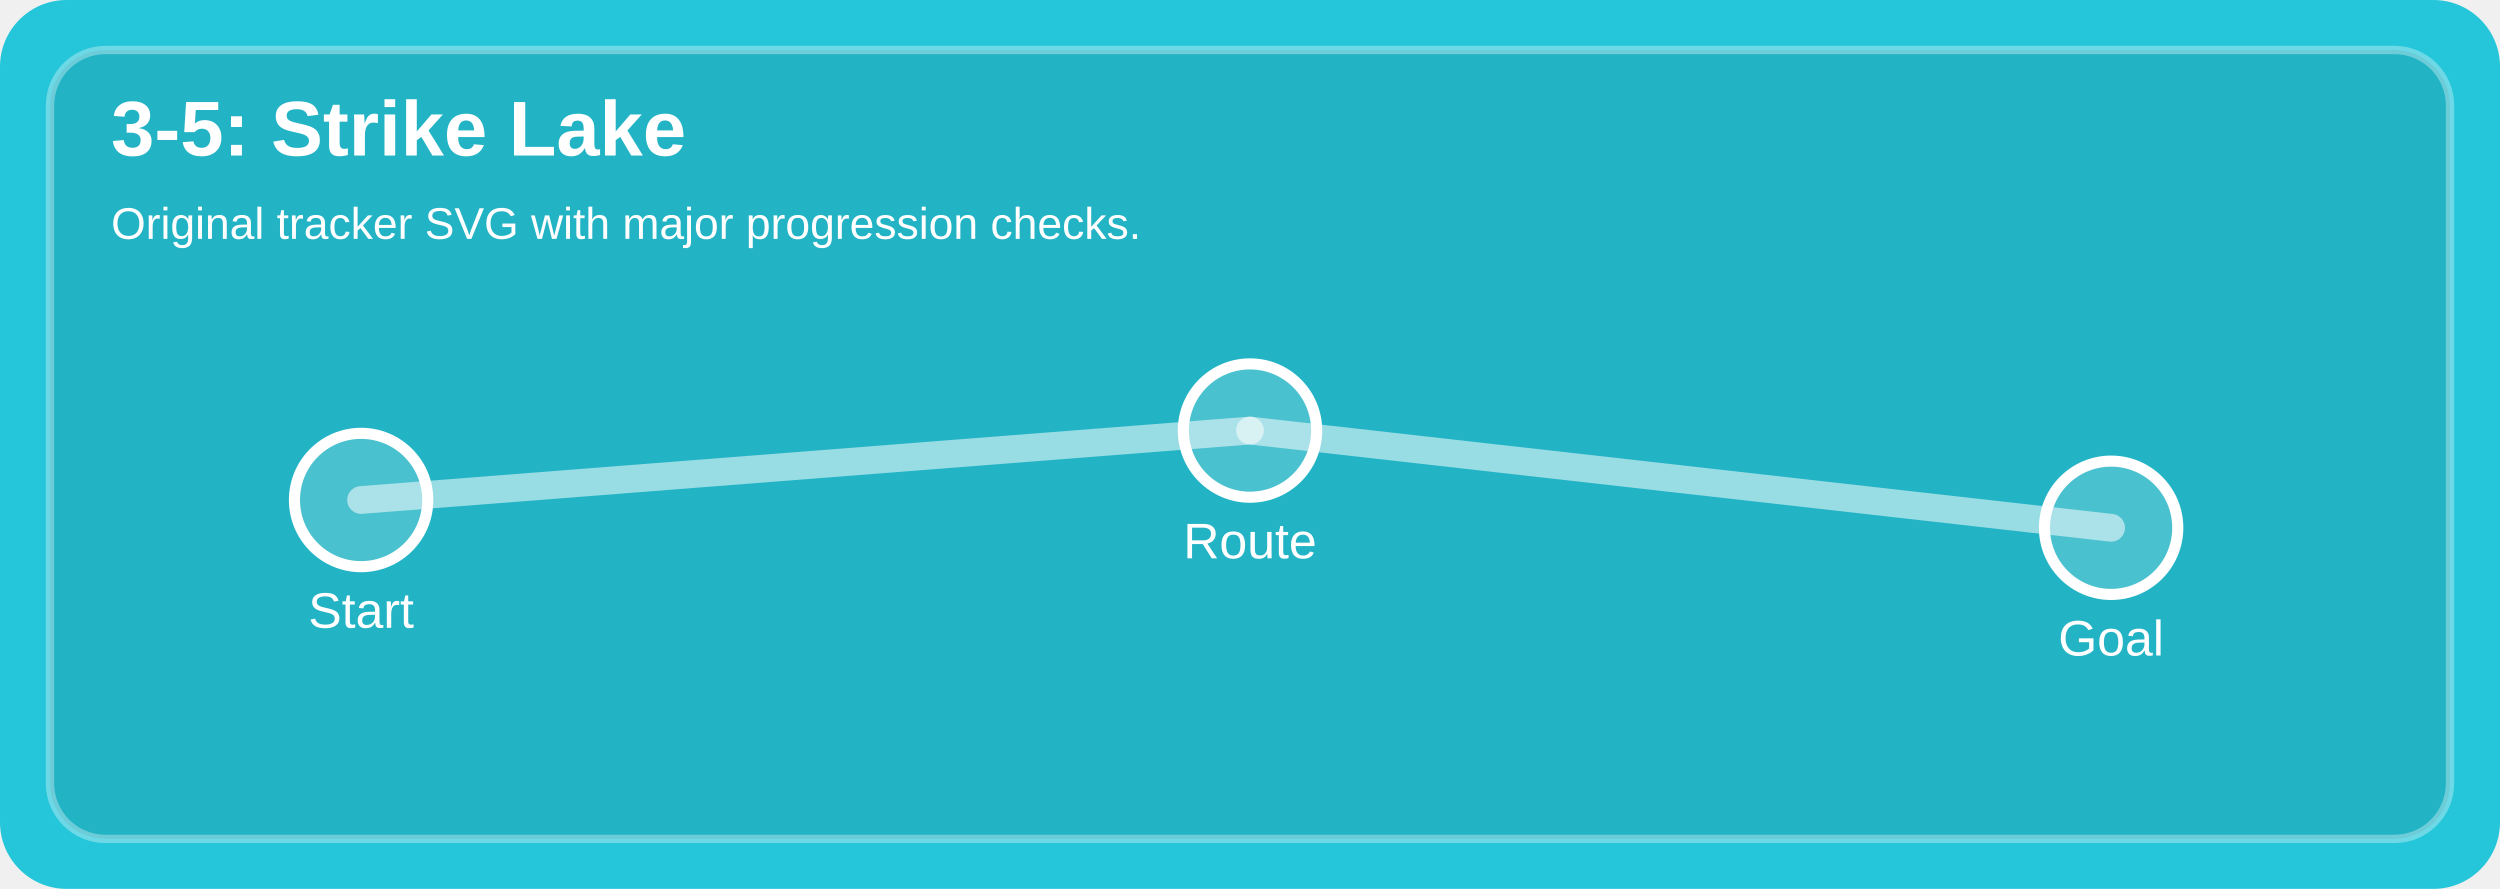
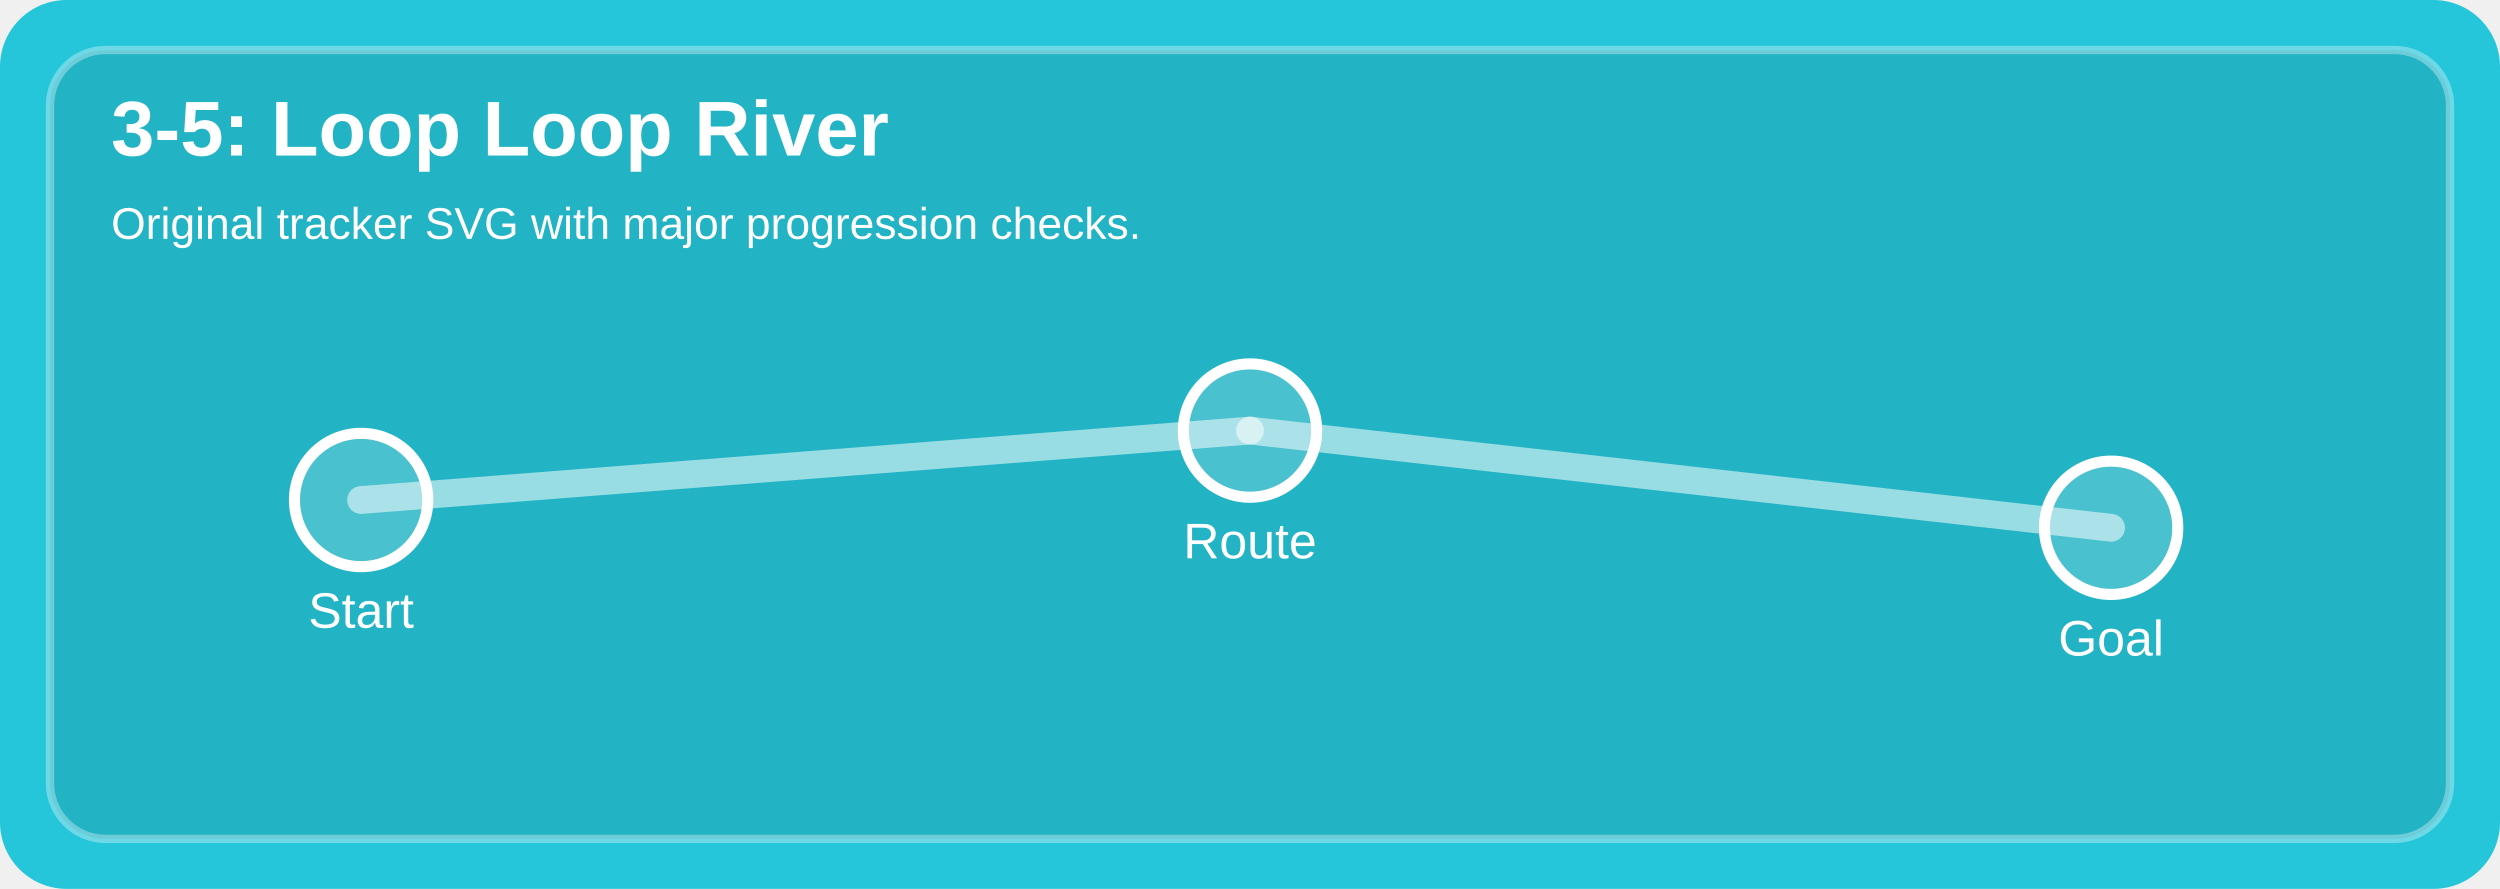
<svg xmlns="http://www.w3.org/2000/svg" width="900" height="320" viewBox="0 0 900 320">
  <rect width="900" height="320" rx="24" fill="#26c6da" />
  <rect x="18" y="18" width="864" height="284" rx="20" fill="#00000018" stroke="#ffffff55" stroke-width="3" />
-   <text x="40" y="56" font-family="Arial, sans-serif" font-size="28" font-weight="700" fill="#fff">3-5: Strike Lake</text>
+   <text x="40" y="56" font-family="Arial, sans-serif" font-size="28" font-weight="700" fill="#fff">3-5: Loop Loop River</text>
  <text x="40" y="86" font-family="Arial, sans-serif" font-size="16" fill="#fff">Original tracker SVG with major progression checks.</text>
  <line x1="130" y1="180" x2="450" y2="155" stroke="#ffffff88" stroke-width="10" stroke-linecap="round" />
  <line x1="450" y1="155" x2="760" y2="190" stroke="#ffffff88" stroke-width="10" stroke-linecap="round" />
  <circle cx="130" cy="180" r="24" fill="#fff" fill-opacity="0.18" stroke="#fff" stroke-width="4" />
  <circle cx="450" cy="155" r="24" fill="#fff" fill-opacity="0.18" stroke="#fff" stroke-width="4" />
  <circle cx="760" cy="190" r="24" fill="#fff" fill-opacity="0.18" stroke="#fff" stroke-width="4" />
  <text x="130" y="226" text-anchor="middle" font-family="Arial, sans-serif" font-size="18" fill="#fff">Start</text>
  <text x="450" y="201" text-anchor="middle" font-family="Arial, sans-serif" font-size="18" fill="#fff">Route</text>
  <text x="760" y="236" text-anchor="middle" font-family="Arial, sans-serif" font-size="18" fill="#fff">Goal</text>
</svg>
